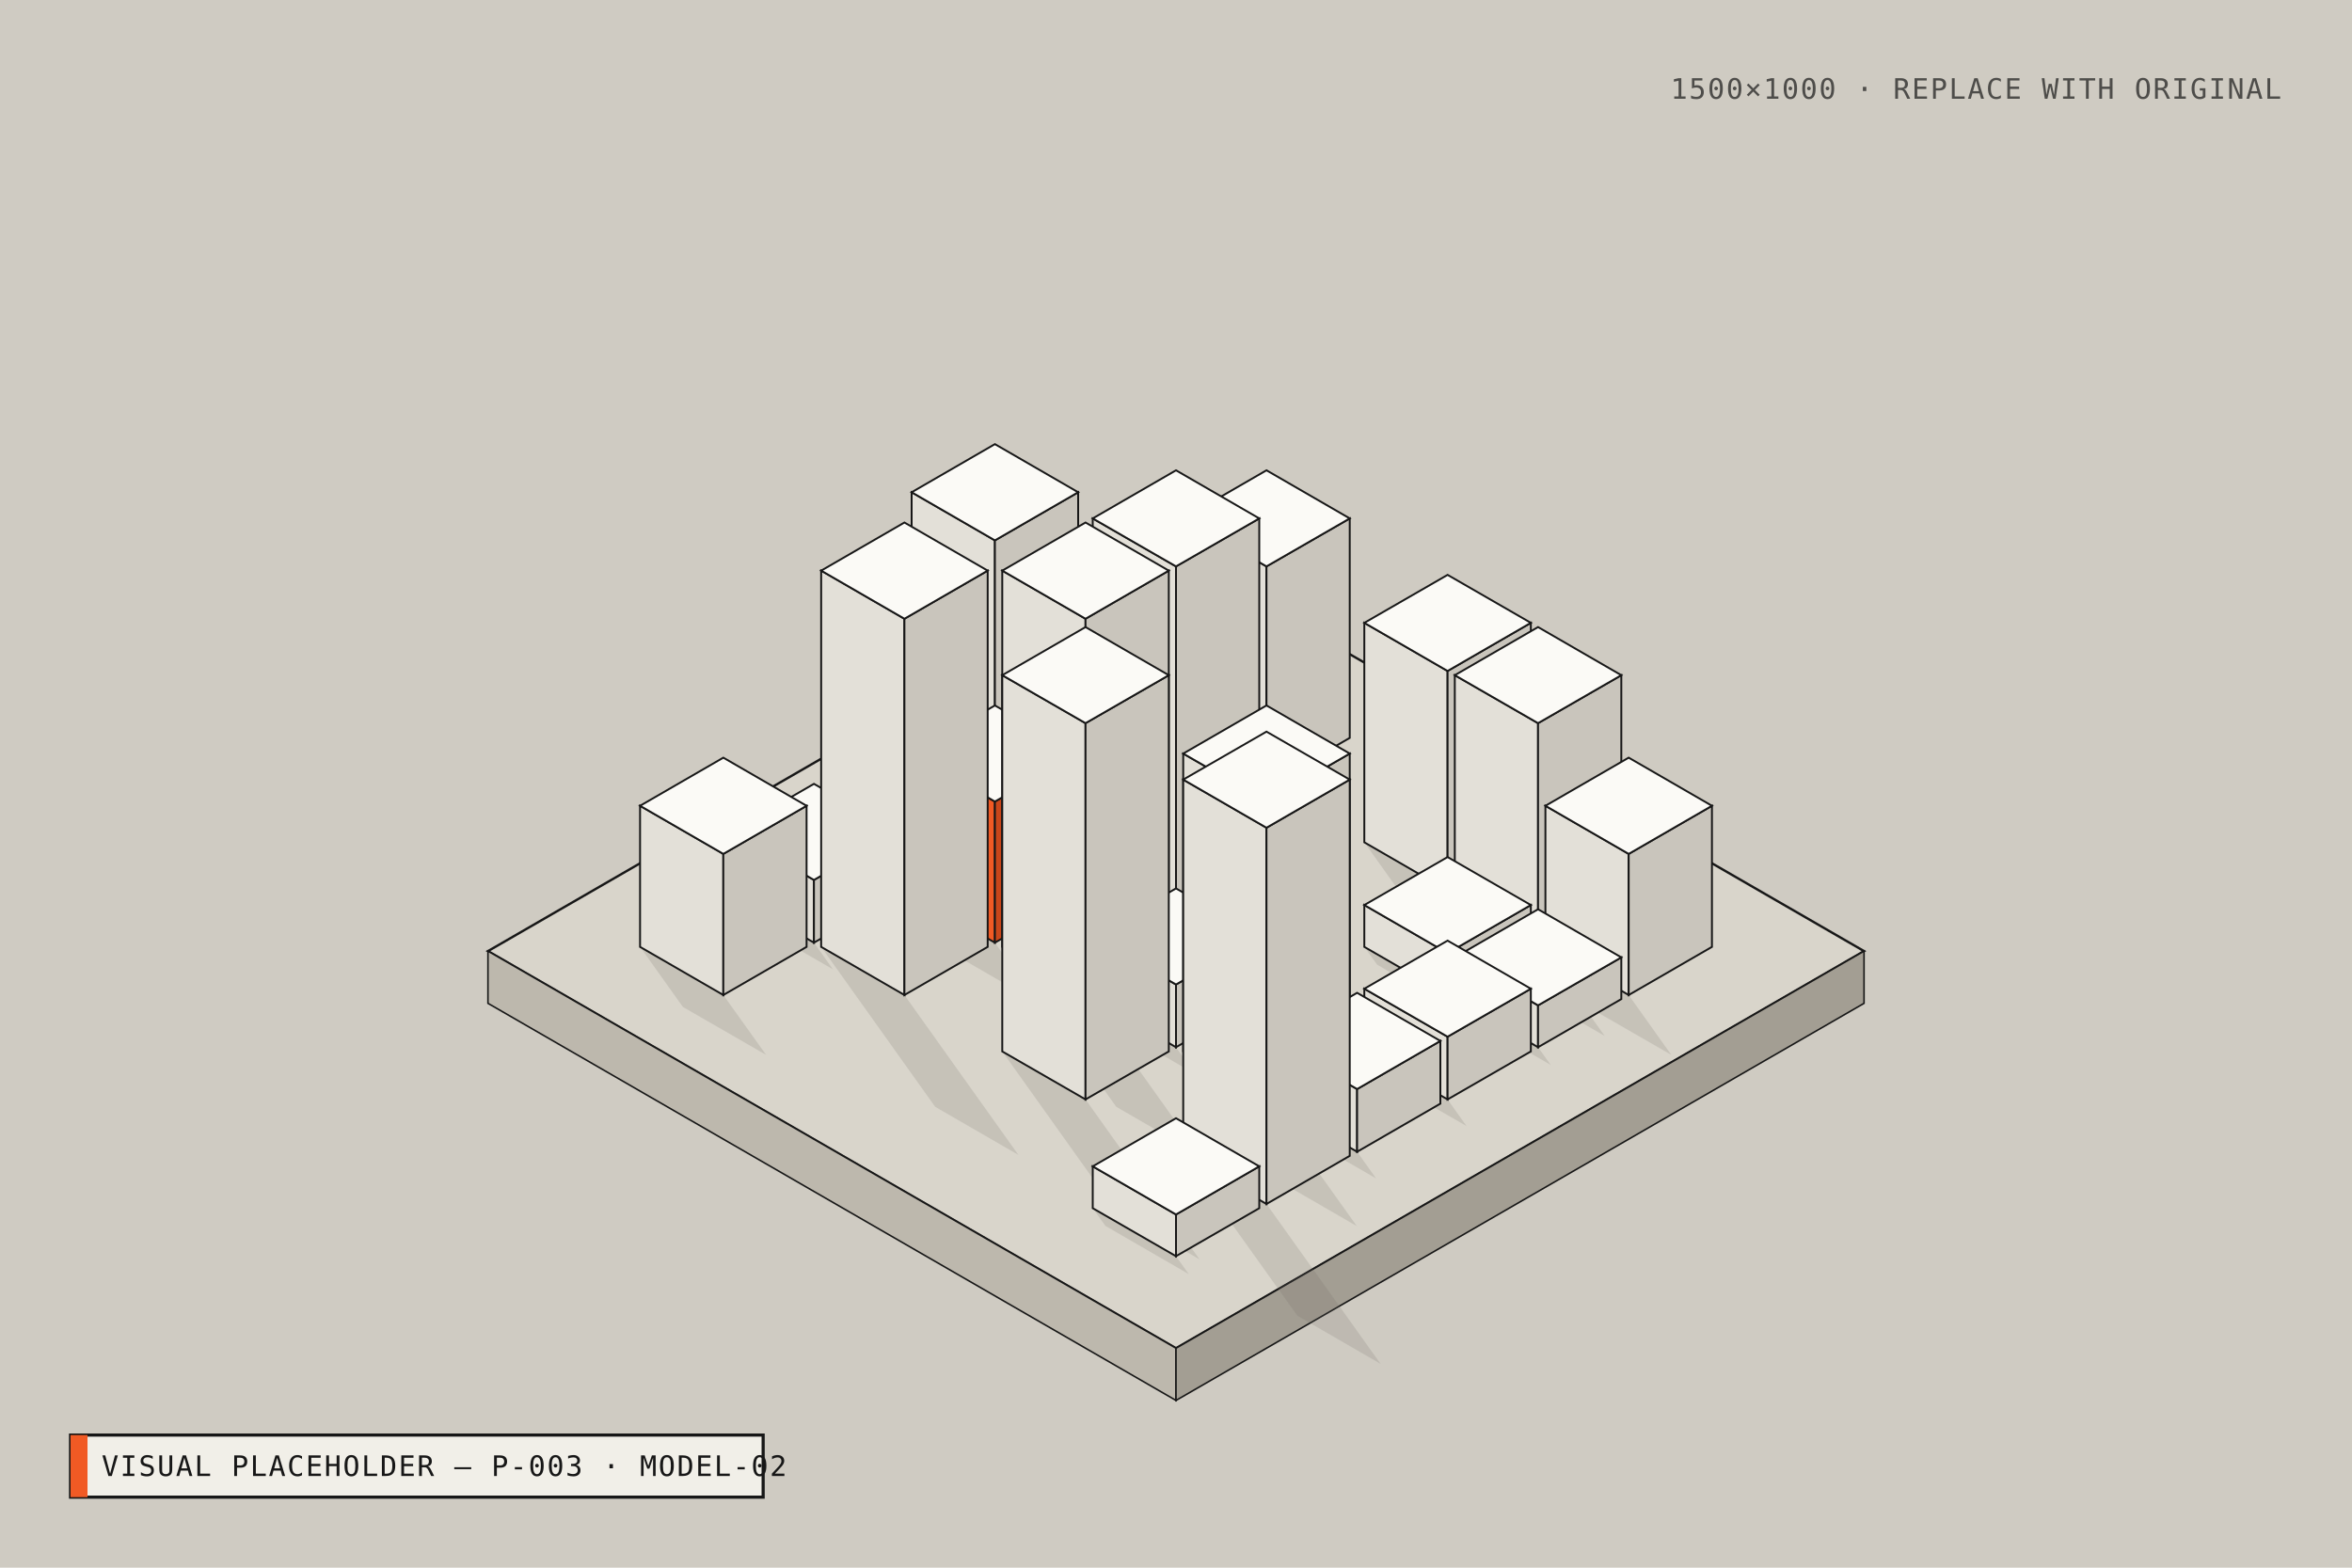
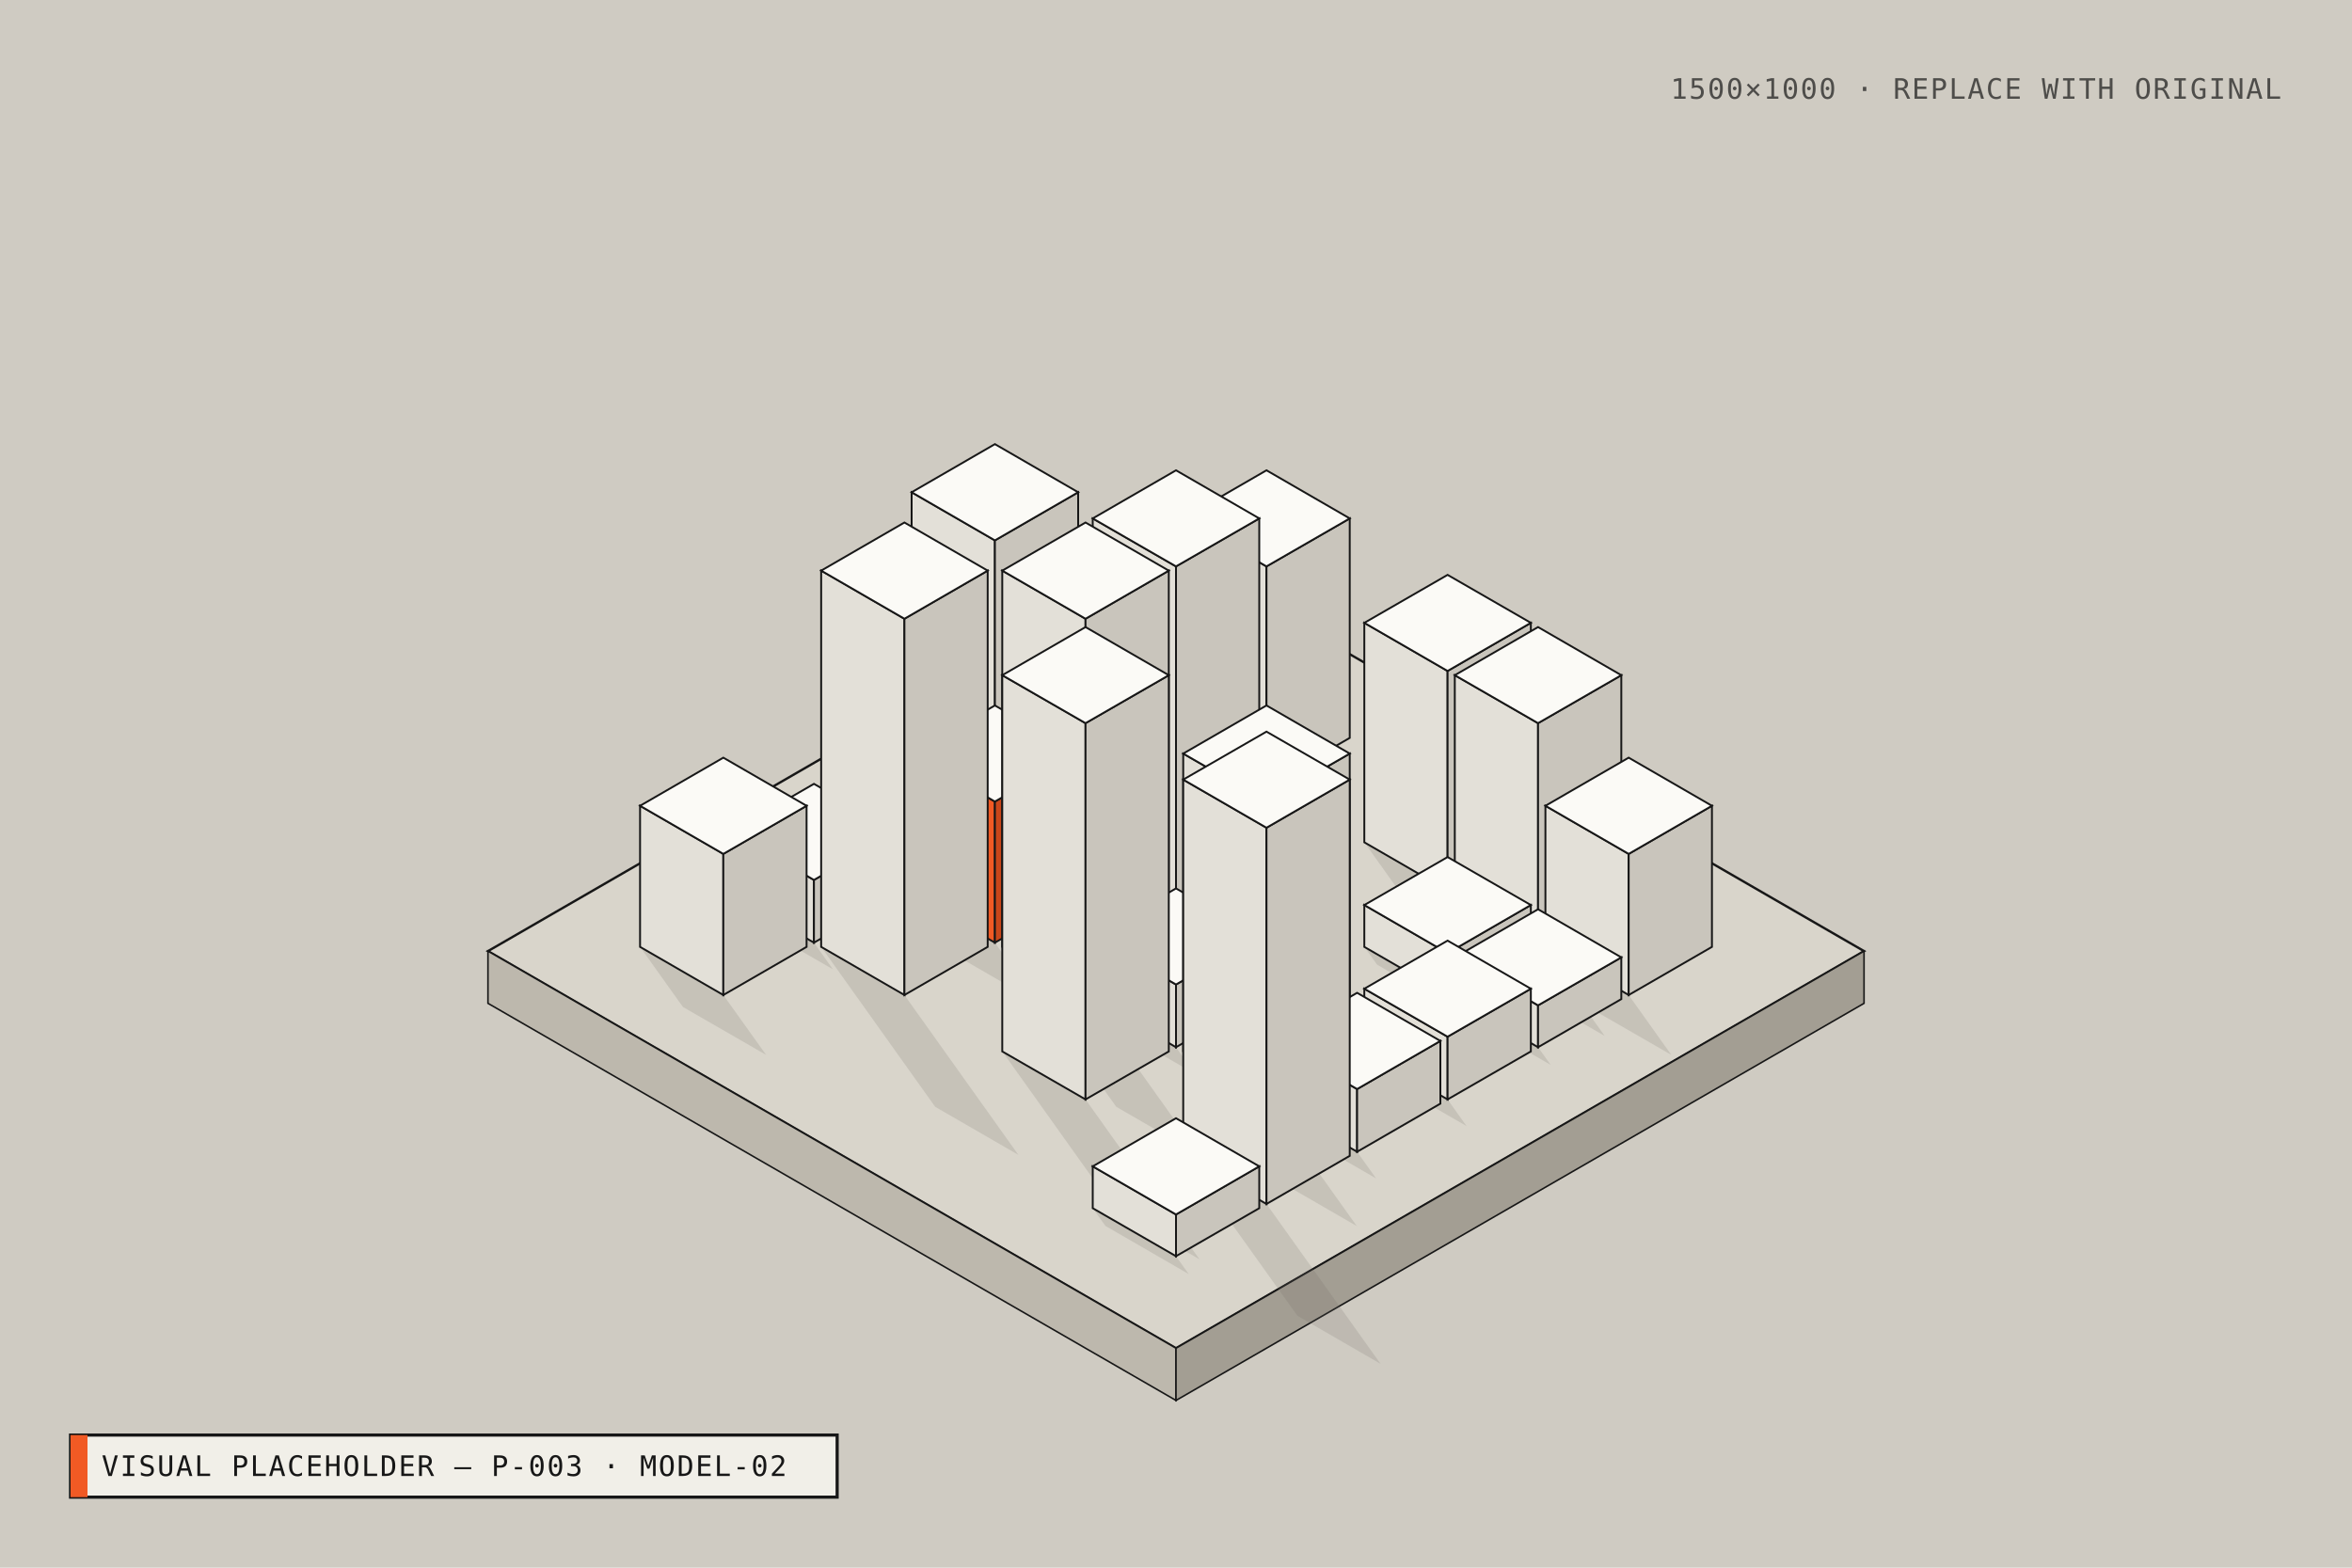
<svg xmlns="http://www.w3.org/2000/svg" viewBox="0 0 1500 1000" width="1500" height="1000">
  <rect width="1500" height="1000" fill="#CFCBC2" />
  <polygon points="750,353.3 1188.8,606.7 750,860 311.2,606.7" fill="#D9D5CB" stroke="#171717" stroke-width="1.5" />
  <polygon points="311.2,606.7 750,860 750,893.3 311.2,640" fill="#BDB8AD" stroke="#171717" stroke-width="1" />
  <polygon points="1188.8,606.7 750,860 750,893.3 1188.8,640" fill="#A39E93" stroke="#171717" stroke-width="1" />
  <polygon points="639.2,470.7 692.3,501.3 719.5,539.6 666.4,508.9" fill="#6F6C66" opacity=".18" />
  <polygon points="639.2,470.7 692.3,501.3 692.3,411.3 639.2,380.7" fill="#E3E0D8" stroke="#171717" stroke-width="1.2" />
  <polygon points="745.4,470.7 692.3,501.3 692.3,411.3 745.4,380.7" fill="#C9C5BC" stroke="#171717" stroke-width="1.2" />
  <polygon points="692.3,350 745.4,380.7 692.3,411.3 639.2,380.7" fill="#FBFAF6" stroke="#171717" stroke-width="1.2" />
  <polygon points="754.6,470.7 807.7,501.3 850.2,560.8 797.1,530.2" fill="#6F6C66" opacity=".18" />
  <polygon points="754.6,470.7 807.7,501.3 807.7,361.3 754.6,330.7" fill="#E3E0D8" stroke="#171717" stroke-width="1.2" />
  <polygon points="860.8,470.7 807.7,501.3 807.7,361.3 860.8,330.7" fill="#C9C5BC" stroke="#171717" stroke-width="1.2" />
  <polygon points="807.7,300 860.8,330.7 807.7,361.3 754.6,330.7" fill="#FBFAF6" stroke="#171717" stroke-width="1.2" />
  <polygon points="581.4,504 634.5,534.7 692.1,615.4 639,584.8" fill="#6F6C66" opacity=".18" />
  <polygon points="581.4,504 634.5,534.7 634.5,344.7 581.4,314" fill="#E3E0D8" stroke="#171717" stroke-width="1.2" />
  <polygon points="687.6,504 634.5,534.7 634.5,344.7 687.6,314" fill="#C9C5BC" stroke="#171717" stroke-width="1.2" />
  <polygon points="634.5,283.3 687.6,314 634.5,344.7 581.4,314" fill="#FBFAF6" stroke="#171717" stroke-width="1.2" />
  <polygon points="870.1,537.3 923.2,568 965.6,627.5 912.5,596.8" fill="#6F6C66" opacity=".18" />
  <polygon points="870.1,537.3 923.2,568 923.2,428 870.1,397.3" fill="#E3E0D8" stroke="#171717" stroke-width="1.2" />
  <polygon points="976.3,537.3 923.2,568 923.2,428 976.3,397.3" fill="#C9C5BC" stroke="#171717" stroke-width="1.2" />
  <polygon points="923.2,366.7 976.3,397.3 923.2,428 870.1,397.3" fill="#FBFAF6" stroke="#171717" stroke-width="1.2" />
  <polygon points="466,570.7 519.1,601.3 531.2,618.3 478.1,587.7" fill="#6F6C66" opacity=".18" />
  <polygon points="466,570.7 519.1,601.3 519.1,561.3 466,530.7" fill="#E3E0D8" stroke="#171717" stroke-width="1.2" />
  <polygon points="572.2,570.7 519.1,601.3 519.1,561.3 572.2,530.7" fill="#C9C5BC" stroke="#171717" stroke-width="1.2" />
  <polygon points="519.1,500 572.2,530.7 519.1,561.3 466,530.7" fill="#FBFAF6" stroke="#171717" stroke-width="1.2" />
  <polygon points="581.4,570.7 634.5,601.3 661.8,639.6 608.7,608.9" fill="#6F6C66" opacity=".18" />
  <polygon points="581.4,570.7 634.5,601.3 634.5,511.3 581.4,480.7" fill="#F15A24" stroke="#171717" stroke-width="1.2" />
  <polygon points="687.6,570.7 634.5,601.3 634.5,511.3 687.6,480.7" fill="#C9461A" stroke="#171717" stroke-width="1.2" />
  <polygon points="634.5,450 687.6,480.7 634.5,511.3 581.4,480.7" fill="#FBFAF6" stroke="#171717" stroke-width="1.2" />
  <polygon points="696.9,570.7 750,601.3 822.7,703.3 769.6,672.7" fill="#6F6C66" opacity=".18" />
  <polygon points="696.9,570.7 750,601.3 750,361.3 696.9,330.7" fill="#E3E0D8" stroke="#171717" stroke-width="1.2" />
  <polygon points="803.1,570.7 750,601.3 750,361.3 803.1,330.7" fill="#C9C5BC" stroke="#171717" stroke-width="1.2" />
  <polygon points="750,300 803.1,330.7 750,361.3 696.9,330.7" fill="#FBFAF6" stroke="#171717" stroke-width="1.2" />
  <polygon points="927.8,570.7 980.9,601.3 1023.4,660.8 970.3,630.2" fill="#6F6C66" opacity=".18" />
  <polygon points="927.8,570.7 980.9,601.3 980.9,461.3 927.8,430.7" fill="#E3E0D8" stroke="#171717" stroke-width="1.2" />
  <polygon points="1034,570.7 980.9,601.3 980.9,461.3 1034,430.7" fill="#C9C5BC" stroke="#171717" stroke-width="1.2" />
  <polygon points="980.9,400 1034,430.7 980.9,461.3 927.8,430.7" fill="#FBFAF6" stroke="#171717" stroke-width="1.2" />
  <polygon points="408.2,604 461.3,634.7 488.6,672.9 435.5,642.3" fill="#6F6C66" opacity=".18" />
  <polygon points="408.2,604 461.3,634.7 461.3,544.7 408.2,514" fill="#E3E0D8" stroke="#171717" stroke-width="1.2" />
  <polygon points="514.4,604 461.3,634.7 461.3,544.7 514.4,514" fill="#C9C5BC" stroke="#171717" stroke-width="1.2" />
  <polygon points="461.3,483.3 514.4,514 461.3,544.7 408.2,514" fill="#FBFAF6" stroke="#171717" stroke-width="1.2" />
  <polygon points="523.7,604 576.8,634.7 649.5,736.7 596.4,706" fill="#6F6C66" opacity=".18" />
  <polygon points="523.7,604 576.8,634.7 576.8,394.7 523.7,364" fill="#E3E0D8" stroke="#171717" stroke-width="1.2" />
  <polygon points="629.9,604 576.8,634.7 576.8,394.7 629.9,364" fill="#C9C5BC" stroke="#171717" stroke-width="1.2" />
  <polygon points="576.8,333.3 629.9,364 576.8,394.7 523.7,364" fill="#FBFAF6" stroke="#171717" stroke-width="1.2" />
  <polygon points="639.2,604 692.3,634.7 765,736.7 711.9,706" fill="#6F6C66" opacity=".18" />
  <polygon points="639.2,604 692.3,634.7 692.3,394.7 639.2,364" fill="#E3E0D8" stroke="#171717" stroke-width="1.2" />
  <polygon points="745.4,604 692.3,634.7 692.3,394.7 745.4,364" fill="#C9C5BC" stroke="#171717" stroke-width="1.2" />
  <polygon points="692.3,333.3 745.4,364 692.3,394.7 639.2,364" fill="#FBFAF6" stroke="#171717" stroke-width="1.2" />
  <polygon points="870.1,604 923.2,634.7 931.3,646 878.2,615.3" fill="#6F6C66" opacity=".18" />
  <polygon points="870.1,604 923.2,634.7 923.2,608 870.1,577.3" fill="#E3E0D8" stroke="#171717" stroke-width="1.2" />
  <polygon points="976.3,604 923.2,634.7 923.2,608 976.3,577.3" fill="#C9C5BC" stroke="#171717" stroke-width="1.2" />
  <polygon points="923.2,546.7 976.3,577.3 923.2,608 870.1,577.3" fill="#FBFAF6" stroke="#171717" stroke-width="1.2" />
  <polygon points="985.6,604 1038.7,634.7 1065.9,672.9 1012.8,642.3" fill="#6F6C66" opacity=".18" />
  <polygon points="985.6,604 1038.7,634.7 1038.7,544.7 985.6,514" fill="#E3E0D8" stroke="#171717" stroke-width="1.2" />
  <polygon points="1091.8,604 1038.7,634.7 1038.7,544.7 1091.8,514" fill="#C9C5BC" stroke="#171717" stroke-width="1.2" />
  <polygon points="1038.7,483.3 1091.8,514 1038.7,544.7 985.6,514" fill="#FBFAF6" stroke="#171717" stroke-width="1.2" />
  <polygon points="696.9,637.3 750,668 762.1,685 709,654.3" fill="#6F6C66" opacity=".18" />
  <polygon points="696.9,637.3 750,668 750,628 696.9,597.3" fill="#E3E0D8" stroke="#171717" stroke-width="1.2" />
  <polygon points="803.1,637.3 750,668 750,628 803.1,597.3" fill="#C9C5BC" stroke="#171717" stroke-width="1.2" />
  <polygon points="750,566.7 803.1,597.3 750,628 696.9,597.3" fill="#FBFAF6" stroke="#171717" stroke-width="1.2" />
  <polygon points="927.8,637.3 980.9,668 989,679.3 935.9,648.7" fill="#6F6C66" opacity=".18" />
  <polygon points="927.8,637.3 980.9,668 980.9,641.3 927.8,610.7" fill="#E3E0D8" stroke="#171717" stroke-width="1.2" />
  <polygon points="1034,637.3 980.9,668 980.9,641.3 1034,610.7" fill="#C9C5BC" stroke="#171717" stroke-width="1.2" />
  <polygon points="980.9,580 1034,610.7 980.9,641.3 927.8,610.7" fill="#FBFAF6" stroke="#171717" stroke-width="1.2" />
  <polygon points="639.2,670.7 692.3,701.3 765,803.3 711.9,772.7" fill="#6F6C66" opacity=".18" />
  <polygon points="639.2,670.7 692.3,701.3 692.3,461.3 639.2,430.7" fill="#E3E0D8" stroke="#171717" stroke-width="1.2" />
  <polygon points="745.4,670.7 692.3,701.3 692.3,461.3 745.4,430.7" fill="#C9C5BC" stroke="#171717" stroke-width="1.2" />
  <polygon points="692.3,400 745.4,430.7 692.3,461.3 639.2,430.7" fill="#FBFAF6" stroke="#171717" stroke-width="1.2" />
  <polygon points="754.6,670.7 807.7,701.3 865.3,782.1 812.2,751.4" fill="#6F6C66" opacity=".18" />
  <polygon points="754.6,670.7 807.7,701.3 807.7,511.3 754.6,480.7" fill="#E3E0D8" stroke="#171717" stroke-width="1.2" />
  <polygon points="860.8,670.7 807.7,701.3 807.7,511.3 860.8,480.7" fill="#C9C5BC" stroke="#171717" stroke-width="1.2" />
  <polygon points="807.7,450 860.8,480.7 807.7,511.3 754.6,480.7" fill="#FBFAF6" stroke="#171717" stroke-width="1.2" />
  <polygon points="870.1,670.7 923.2,701.3 935.3,718.3 882.2,687.7" fill="#6F6C66" opacity=".18" />
  <polygon points="870.1,670.7 923.2,701.3 923.2,661.3 870.1,630.7" fill="#E3E0D8" stroke="#171717" stroke-width="1.2" />
  <polygon points="976.3,670.7 923.2,701.3 923.2,661.3 976.3,630.7" fill="#C9C5BC" stroke="#171717" stroke-width="1.2" />
  <polygon points="923.2,600 976.3,630.7 923.2,661.3 870.1,630.7" fill="#FBFAF6" stroke="#171717" stroke-width="1.2" />
  <polygon points="812.4,704 865.5,734.7 877.6,751.7 824.5,721" fill="#6F6C66" opacity=".18" />
  <polygon points="812.4,704 865.5,734.7 865.5,694.7 812.4,664" fill="#E3E0D8" stroke="#171717" stroke-width="1.2" />
  <polygon points="918.6,704 865.5,734.7 865.5,694.7 918.6,664" fill="#C9C5BC" stroke="#171717" stroke-width="1.2" />
  <polygon points="865.5,633.3 918.6,664 865.5,694.7 812.4,664" fill="#FBFAF6" stroke="#171717" stroke-width="1.2" />
  <polygon points="754.6,737.3 807.7,768 880.5,870 827.4,839.3" fill="#6F6C66" opacity=".18" />
  <polygon points="754.6,737.3 807.7,768 807.7,528 754.6,497.3" fill="#E3E0D8" stroke="#171717" stroke-width="1.2" />
  <polygon points="860.8,737.3 807.7,768 807.7,528 860.8,497.3" fill="#C9C5BC" stroke="#171717" stroke-width="1.2" />
  <polygon points="807.7,466.7 860.8,497.3 807.7,528 754.6,497.3" fill="#FBFAF6" stroke="#171717" stroke-width="1.2" />
  <polygon points="696.9,770.7 750,801.3 758.1,812.7 705,782" fill="#6F6C66" opacity=".18" />
  <polygon points="696.9,770.7 750,801.3 750,774.7 696.9,744" fill="#E3E0D8" stroke="#171717" stroke-width="1.2" />
  <polygon points="803.1,770.7 750,801.3 750,774.7 803.1,744" fill="#C9C5BC" stroke="#171717" stroke-width="1.2" />
  <polygon points="750,713.3 803.1,744 750,774.7 696.9,744" fill="#FBFAF6" stroke="#171717" stroke-width="1.2" />
  <g font-family="'IBM Plex Mono', ui-monospace, monospace" font-size="18" letter-spacing="1">
-     <rect x="45" y="915.4" width="441.7" height="39.6" fill="#F1EFE8" stroke="#171717" stroke-width="2" />
+     <rect x="45" y="915.4" width="488.9" height="39.6" fill="#F1EFE8" stroke="#171717" stroke-width="2" />
    <rect x="45" y="915.4" width="10.8" height="39.6" fill="#F15A24" />
    <text x="64.8" y="941.5" fill="#171717">VISUAL PLACEHOLDER — P-003 · MODEL-02</text>
    <text x="1455" y="63" fill="#171717" text-anchor="end" opacity=".7">1500×1000 · REPLACE WITH ORIGINAL</text>
  </g>
</svg>
